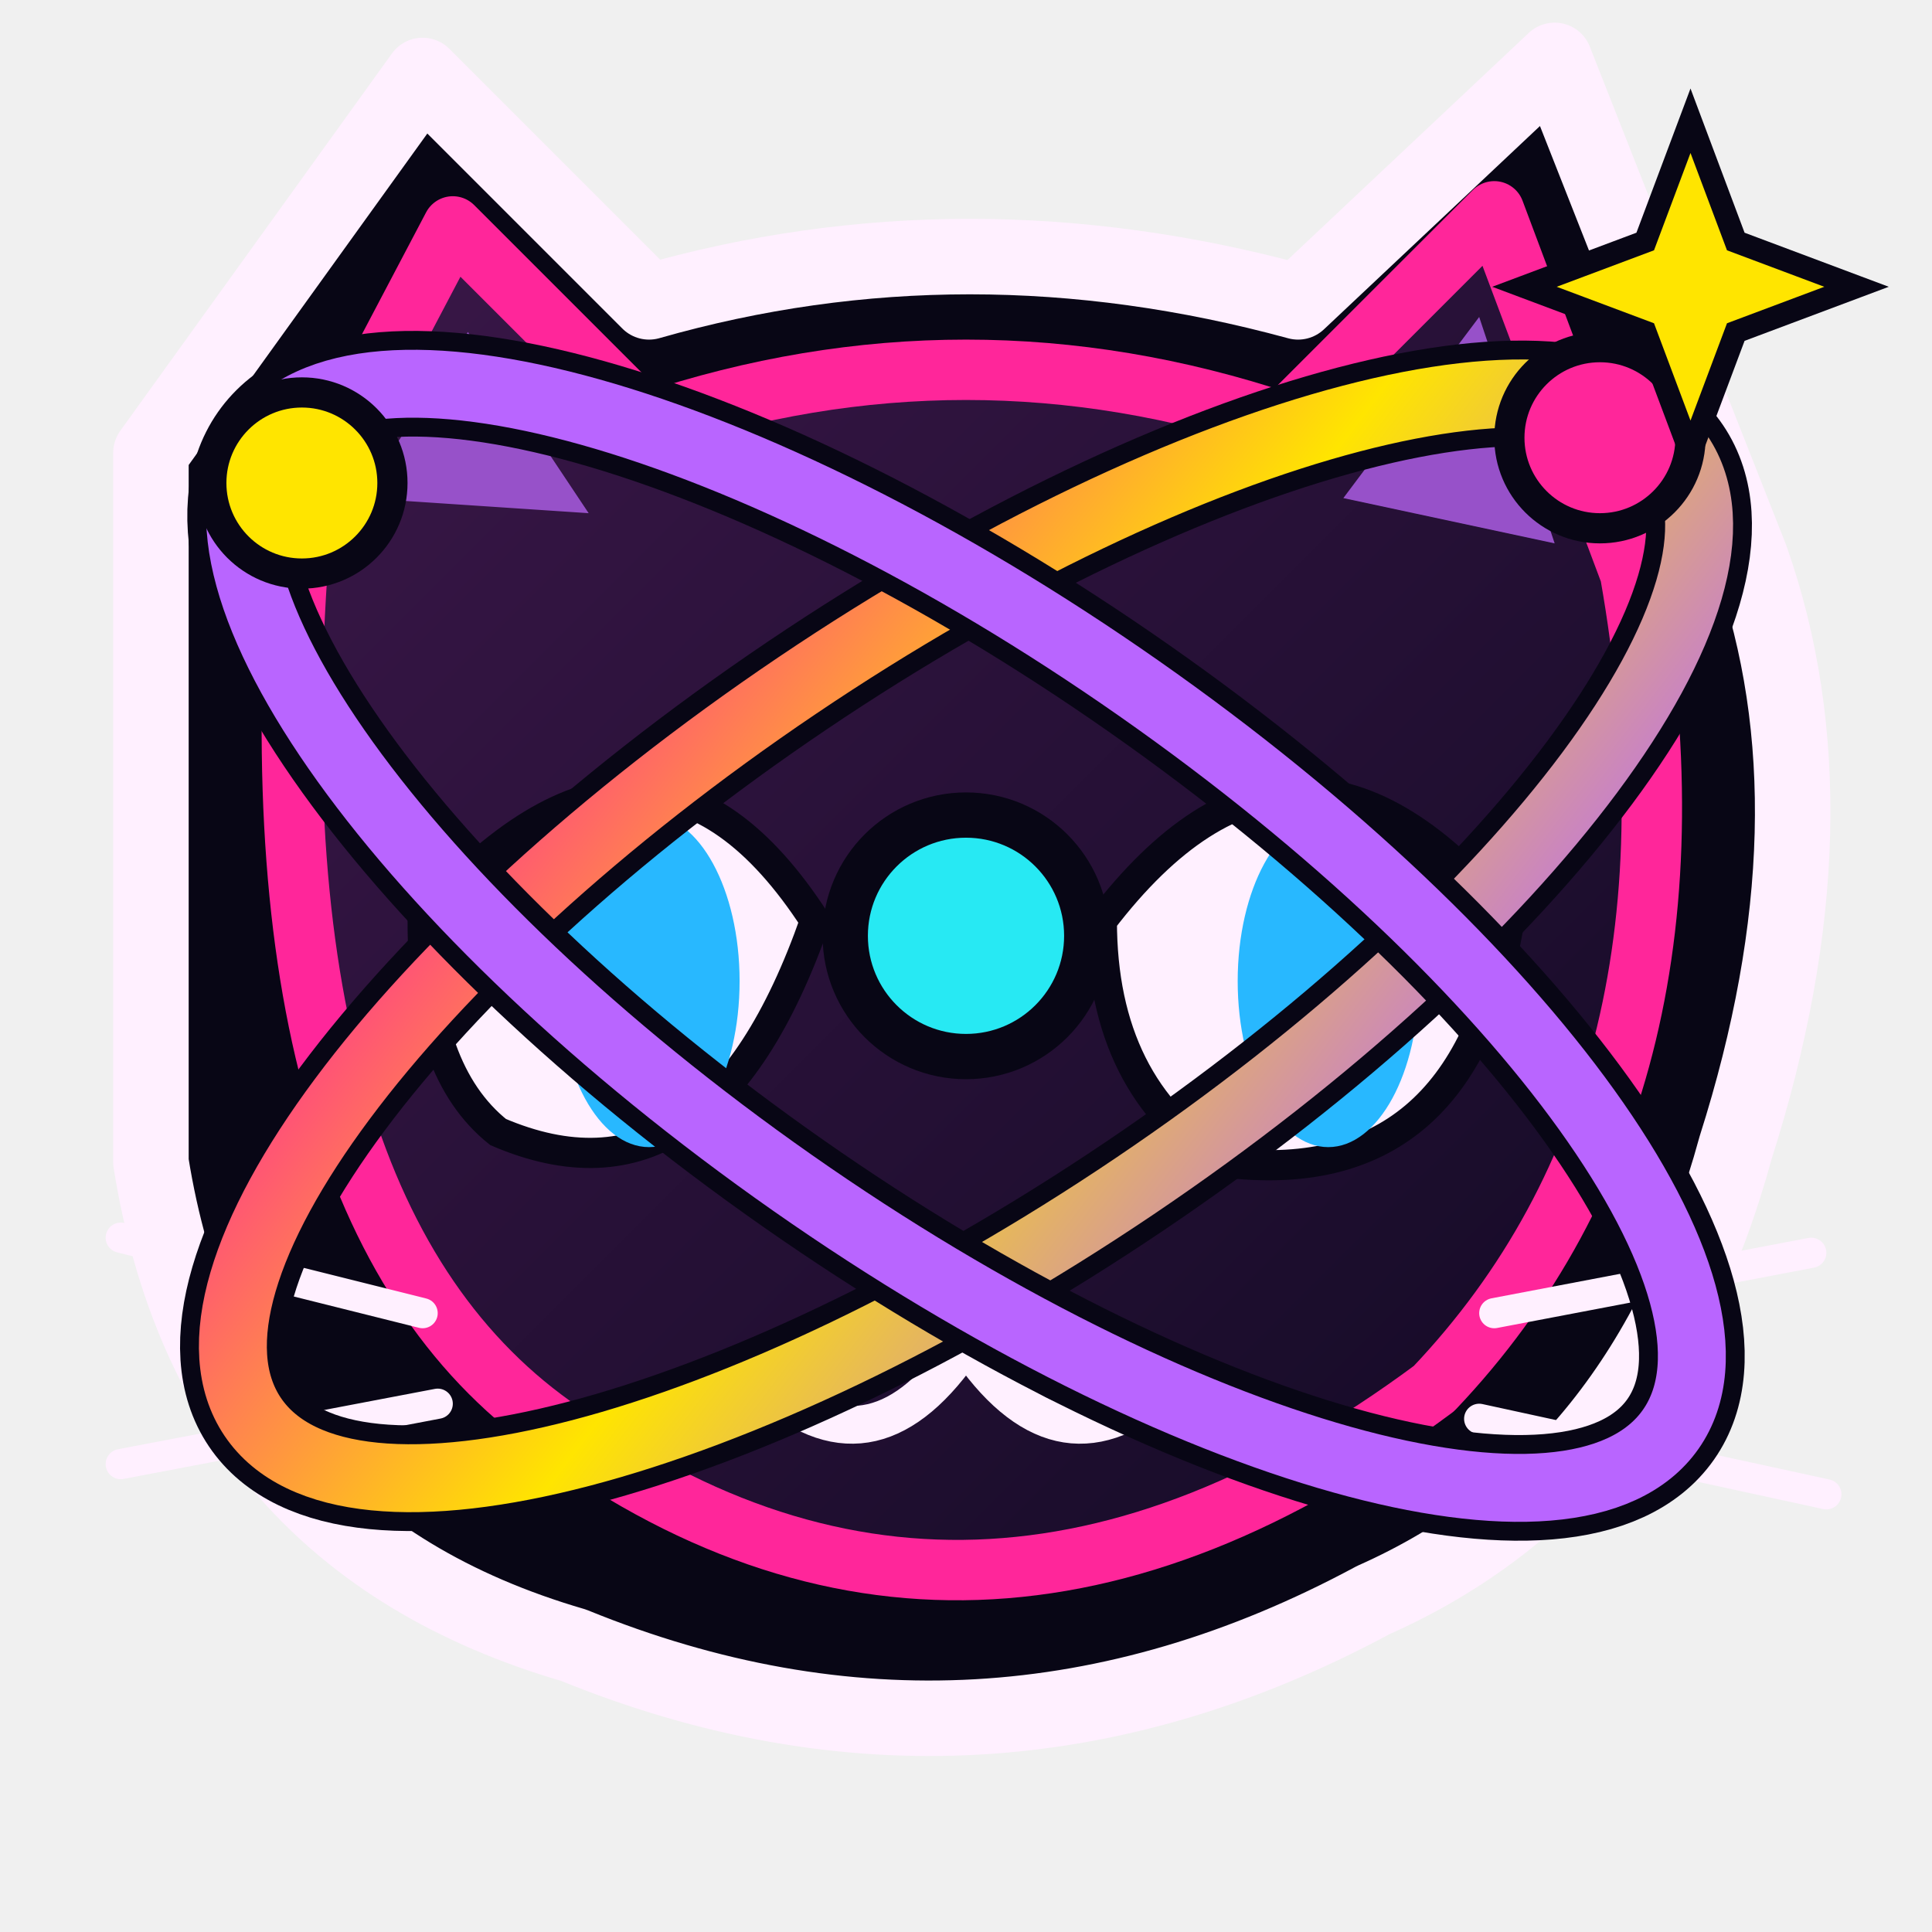
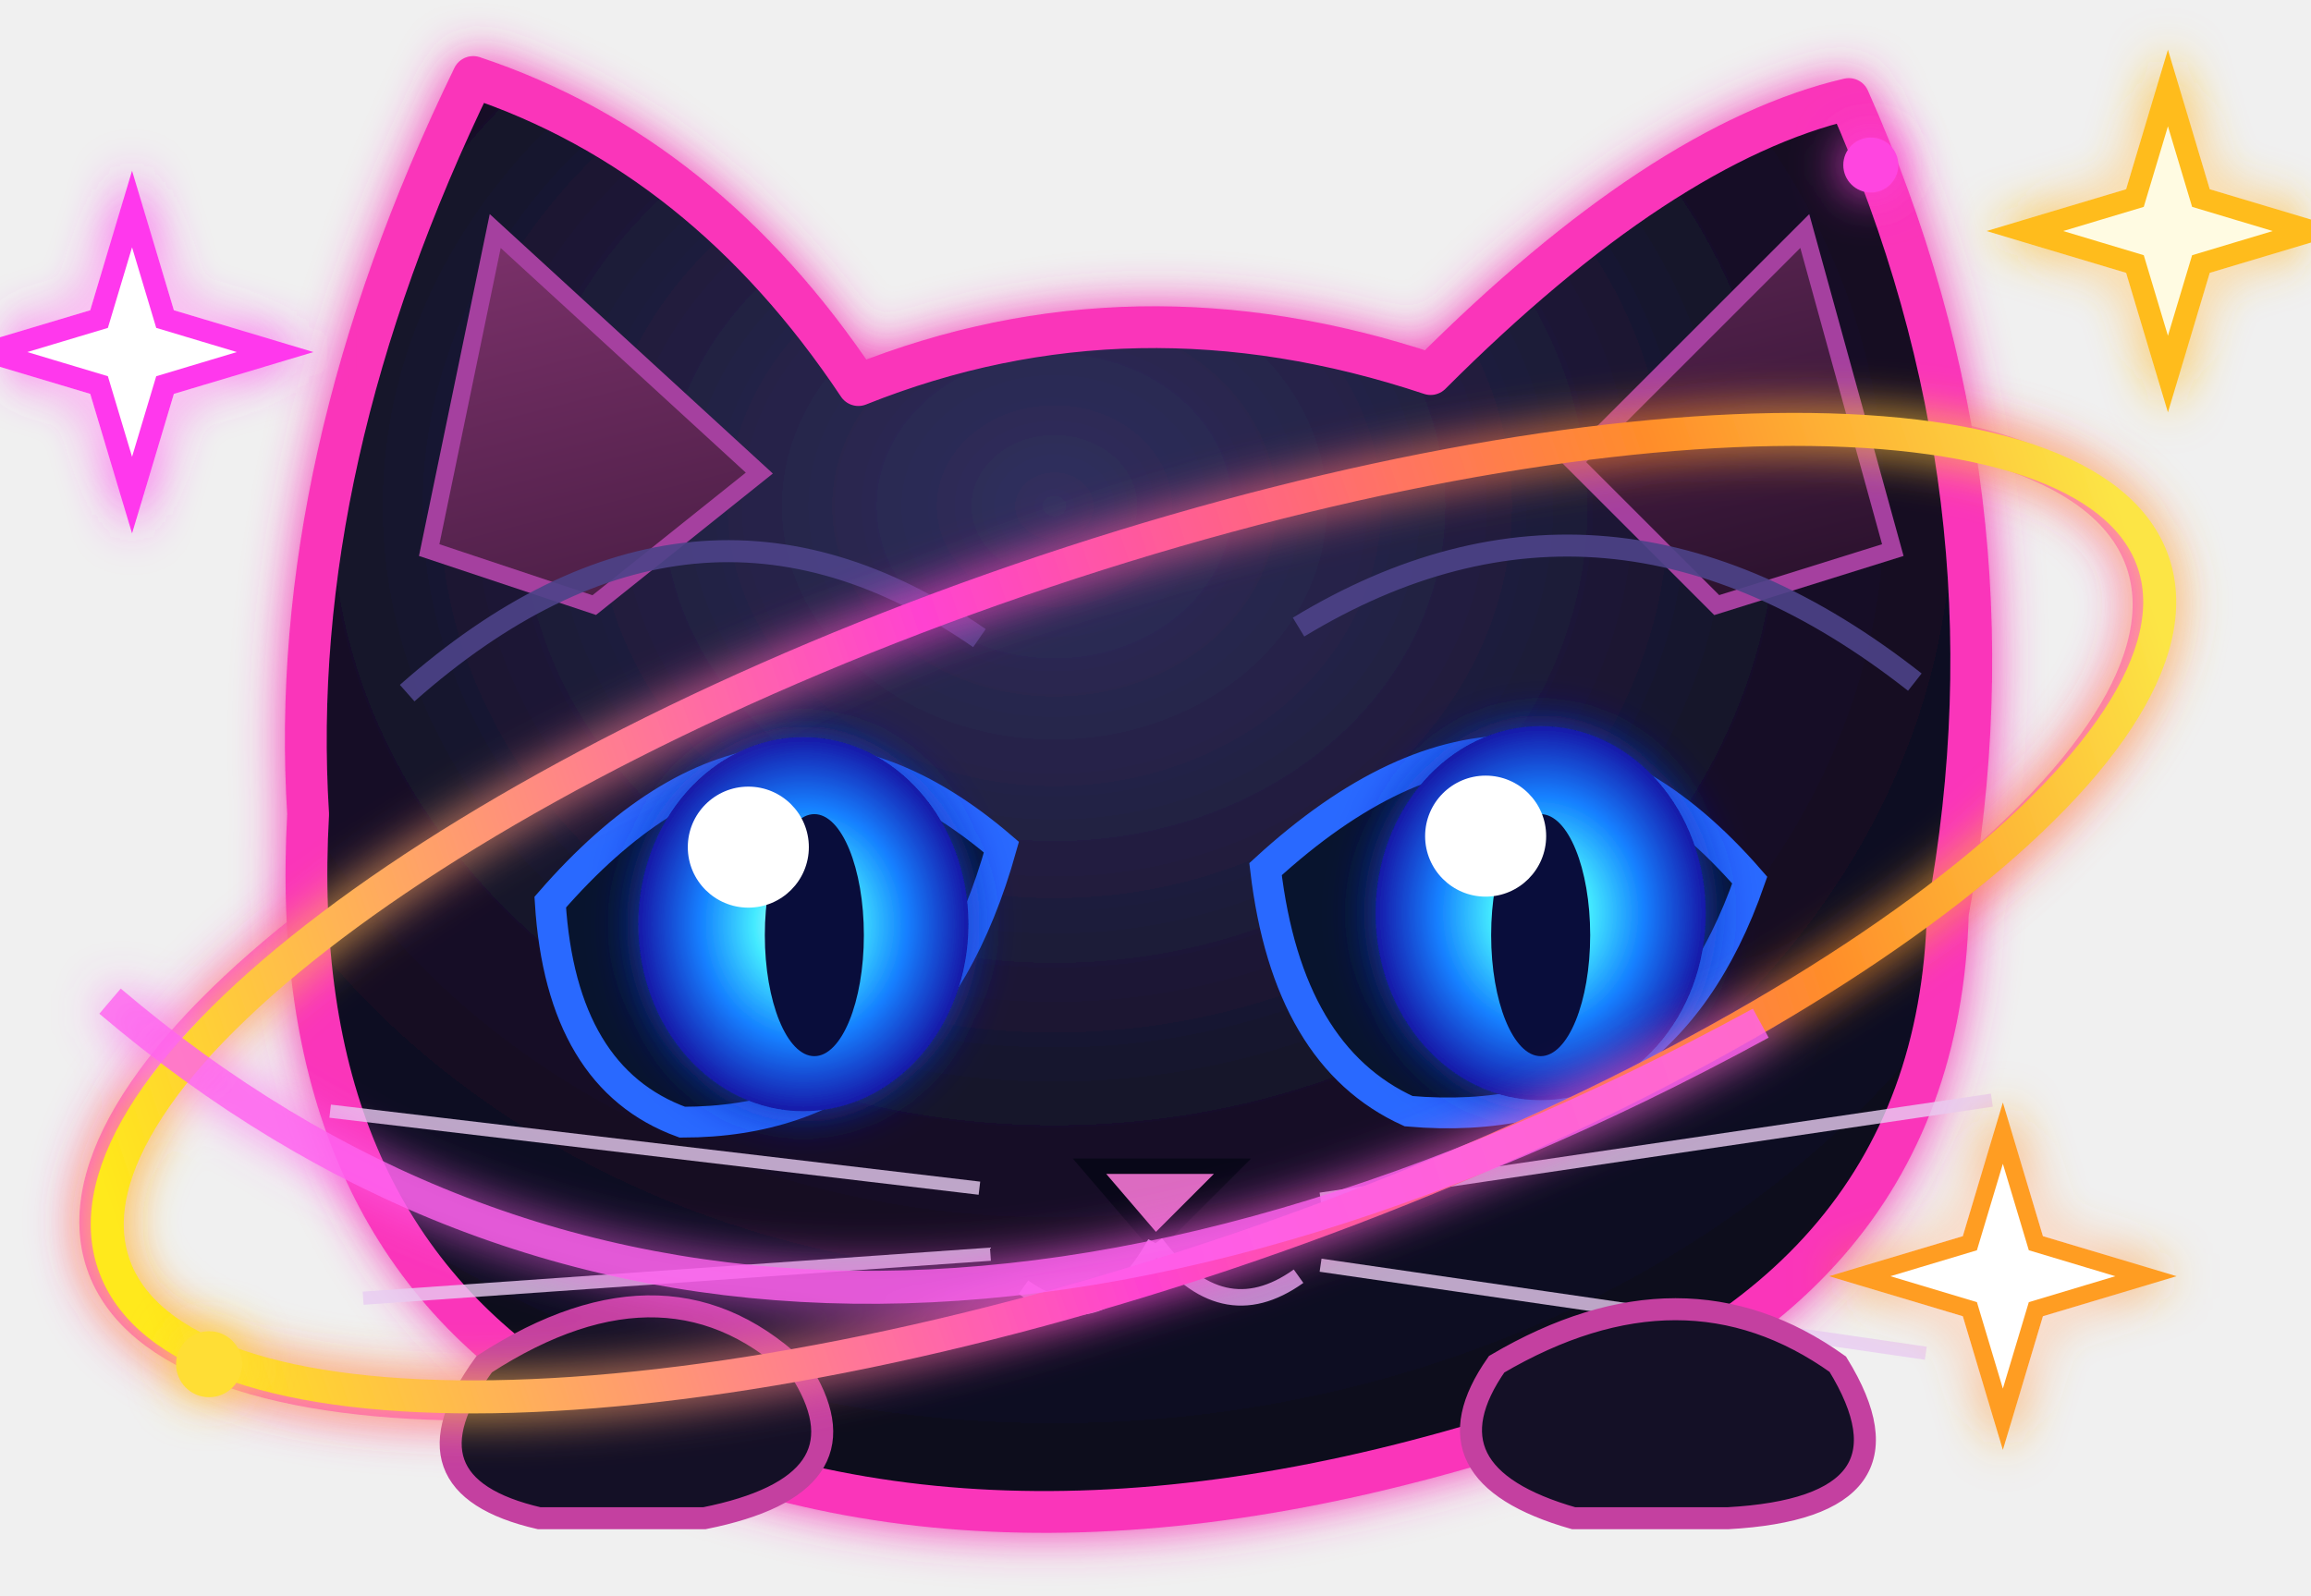
- <svg xmlns="http://www.w3.org/2000/svg" viewBox="0 0 128 128" width="128" height="128" role="img" aria-label="Cat with orbiting atom">
+ <svg xmlns="http://www.w3.org/2000/svg" viewBox="0 0 210 145" role="img" aria-label="Neon black cat with blue eyes and orbiting stars">
  <defs>
-     <linearGradient id="fur" x2="1" y2="1">
-       <stop stop-color="#3b1749" />
-       <stop offset="1" stop-color="#120a24" />
+     <radialGradient id="fur" cx=".45" cy=".3" r=".85">
+       <stop stop-color="#31305f" />
+       <stop offset=".53" stop-color="#141026" />
+       <stop offset="1" stop-color="#080718" />
+     </radialGradient>
+     <linearGradient id="ear" x1="0" x2="1" y2="1">
+       <stop stop-color="#7e326c" />
+       <stop offset="1" stop-color="#26102a" />
    </linearGradient>
-     <linearGradient id="orbit" x2="1" y2="1">
-       <stop stop-color="#ff269a" />
-       <stop offset=".5" stop-color="#ffe500" />
-       <stop offset="1" stop-color="#b965ff" />
+     <radialGradient id="eye">
+       <stop stop-color="#edffff" />
+       <stop offset=".3" stop-color="#44eaff" />
+       <stop offset=".63" stop-color="#147fff" />
+       <stop offset="1" stop-color="#1519a8" />
+     </radialGradient>
+     <linearGradient id="orbit">
+       <stop stop-color="#ffe91a" />
+       <stop offset=".45" stop-color="#ff42d1" />
+       <stop offset=".8" stop-color="#ff8d2a" />
+       <stop offset="1" stop-color="#fce545" />
    </linearGradient>
+     <filter id="glow" x="-65%" y="-65%" width="230%" height="230%">
+       <feGaussianBlur stdDeviation="2.2" result="blur" />
+       <feMerge>
+         <feMergeNode in="blur" />
+         <feMergeNode in="SourceGraphic" />
+       </feMerge>
+     </filter>
+     <path id="star" d="M0 -13 3 -3 13 0 3 3 0 13 -3 3 -13 0 -3 -3Z" />
  </defs>
-   <path d="M10 30 28 5 43 20Q64 14 86 20L103 4 116 37Q122 54 115 76 109 98 91 106Q65 120 38 109Q14 102 10 77Z" fill="#080615" stroke="#fff0ff" stroke-width="5" stroke-linejoin="round" />
-   <path d="M20 34 30 15 43 28Q64 21 85 28L99 14 108 38Q114 72 95 92Q64 115 36 94Q16 79 20 34Z" fill="url(#fur)" stroke="#ff269a" stroke-width="4" stroke-linejoin="round" />
-   <path d="M24 33 31 22 39 34ZM89 33 98 21 103 36Z" fill="#9751c9" />
-   <path d="M28 61Q43 44 54 61Q47 81 33 75Q28 71 28 61ZM73 61Q86 44 100 61Q97 79 81 77Q73 72 73 61Z" fill="#fff0ff" stroke="#080615" stroke-width="2" />
-   <ellipse cx="43" cy="65" rx="6" ry="11" fill="#28b8ff" />
-   <ellipse cx="88" cy="65" rx="6" ry="11" fill="#28b8ff" />
-   <path d="M58 82 70 82 64 89Z" fill="#ff269a" />
-   <path d="M64 89Q58 98 51 92M64 89Q70 98 77 92" fill="none" stroke="#fff0ff" stroke-width="2.5" stroke-linecap="round" />
-   <path d="M28 87 8 82M29 93 8 97M99 87 120 83M98 94 121 99" stroke="#fff0ff" stroke-width="2" stroke-linecap="round" />
-   <ellipse cx="64" cy="62" rx="57" ry="20" transform="rotate(-34 64 62)" fill="none" stroke="#080615" stroke-width="7" />
-   <ellipse cx="64" cy="62" rx="57" ry="20" transform="rotate(-34 64 62)" fill="none" stroke="url(#orbit)" stroke-width="4.5" />
-   <ellipse cx="64" cy="62" rx="57" ry="20" transform="rotate(35 64 62)" fill="none" stroke="#080615" stroke-width="7" />
-   <ellipse cx="64" cy="62" rx="57" ry="20" transform="rotate(35 64 62)" fill="none" stroke="#b965ff" stroke-width="4.5" />
-   <circle cx="64" cy="62" r="8" fill="#27e9f3" stroke="#080615" stroke-width="3" />
-   <circle cx="20" cy="32" r="6" fill="#ffe500" stroke="#080615" stroke-width="2" />
-   <circle cx="106" cy="29" r="6" fill="#ff269a" stroke="#080615" stroke-width="2" />
-   <path d="m112 8 3 8 8 3-8 3-3 8-3-8-8-3 8-3Z" fill="#ffe500" stroke="#080615" stroke-width="1.5" />
+   <g filter="url(#glow)" opacity=".85">
+     <ellipse cx="102" cy="83" rx="98" ry="33" transform="rotate(-19 102 83)" fill="none" stroke="#ff31dc" stroke-width="3" />
+   </g>
+   <path d="M28 74 Q26 42 43 7 Q64 14 78 35 Q103 25 130 34 Q151 13 168 9 Q184 45 177 83 Q176 119 135 131 Q85 146 50 126 Q26 110 28 74Z" fill="url(#fur)" stroke="#fa35ba" stroke-width="3.8" stroke-linejoin="round" filter="url(#glow)" />
+   <path d="M39 50 45 21 69 43 54 55Z M143 42 164 21 172 50 156 55Z" fill="url(#ear)" stroke="#a5409f" stroke-width="1.6" />
+   <path d="M37 63 Q63 40 89 58 M118 57 Q146 40 174 62" fill="none" stroke="#4c4388" stroke-width="2" opacity=".9" />
+   <path d="M50 82 Q70 59 91 77 Q84 102 62 102 Q51 98 50 82Z" fill="#08142e" stroke="#2969ff" stroke-width="2.8" />
+   <path d="M115 79 Q139 57 159 80 Q151 103 128 101 Q117 96 115 79Z" fill="#08142e" stroke="#2969ff" stroke-width="2.8" />
+   <ellipse cx="73" cy="84" rx="15" ry="17" fill="url(#eye)" filter="url(#glow)" />
+   <ellipse cx="140" cy="83" rx="15" ry="17" fill="url(#eye)" filter="url(#glow)" />
+   <ellipse cx="74" cy="85" rx="4.5" ry="11" fill="#090d3b" />
+   <ellipse cx="140" cy="85" rx="4.5" ry="11" fill="#090d3b" />
+   <circle cx="68" cy="77" r="5.5" fill="#fff" />
+   <circle cx="135" cy="76" r="5.5" fill="#fff" />
+   <path d="m99 106 13 0-7 7Z" fill="#dc6bc1" stroke="#080718" stroke-width="1.4" />
+   <path d="M105 113q-5 9-12 4m12-4q6 8 13 3" stroke="#bd8acb" fill="none" stroke-width="1.5" />
+   <g stroke="#e8ccf1" stroke-width="1.2" opacity=".8" fill="none">
+     <path d="M89 108 30 101M90 114 33 118M120 109l61-9M120 115l55 8" />
+   </g>
+   <path d="M44 124q17-11 29 1 6 10-9 13H49q-13-3-5-14ZM136 124q17-10 31 0 8 13-10 14h-14q-14-4-7-14Z" fill="#141026" stroke="#c440a0" stroke-width="2" />
+   <g fill="none" stroke-width="3" filter="url(#glow)">
+     <ellipse cx="103" cy="83" rx="98" ry="32" transform="rotate(-19 103 83)" stroke="url(#orbit)" />
+     <path d="M10 91Q70 142 160 93" stroke="#ff62ef" opacity=".8" />
+   </g>
+   <g filter="url(#glow)">
+     <use href="#star" x="12" y="32" fill="#fff" stroke="#ff38ed" stroke-width="2" />
+     <use href="#star" x="197" y="21" fill="#fffbe2" stroke="#ffbc1d" stroke-width="2" />
+     <use href="#star" x="182" y="116" fill="#fff" stroke="#ff9d24" stroke-width="1.6" />
+     <circle cx="19" cy="124" r="3" fill="#ffde35" />
+     <circle cx="170" cy="15" r="2.5" fill="#ff44e0" />
+   </g>
</svg>
